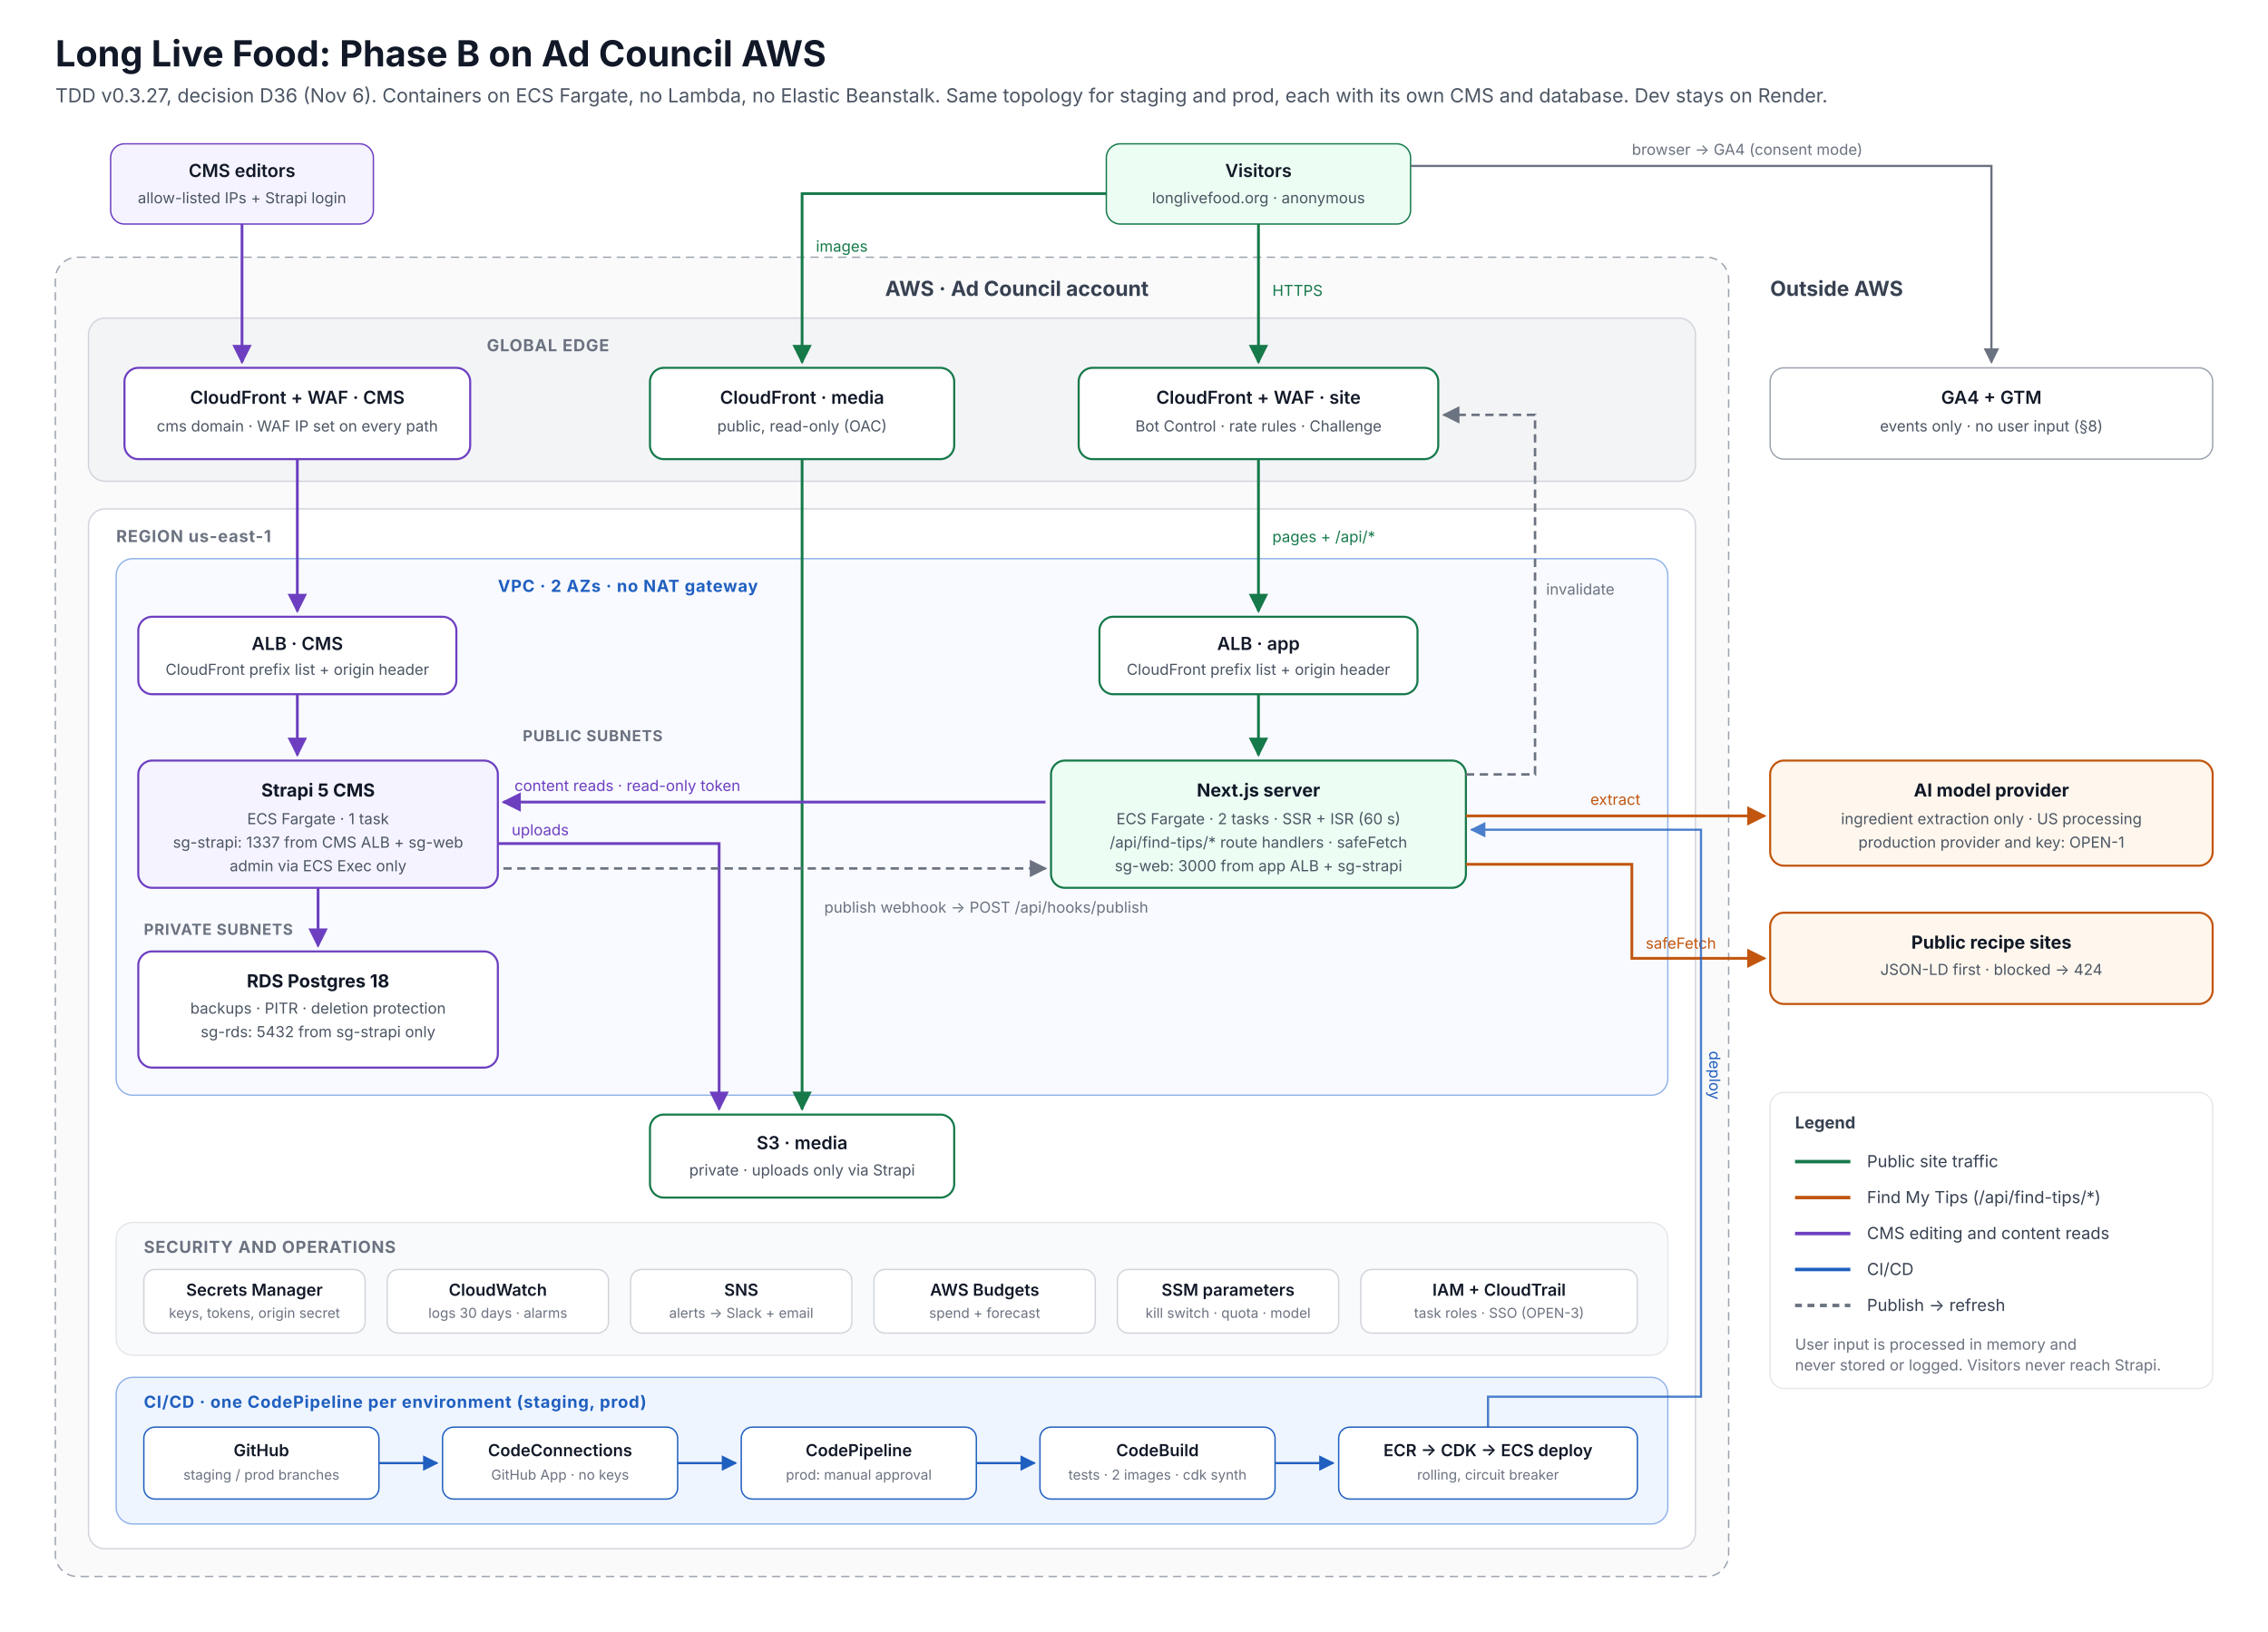
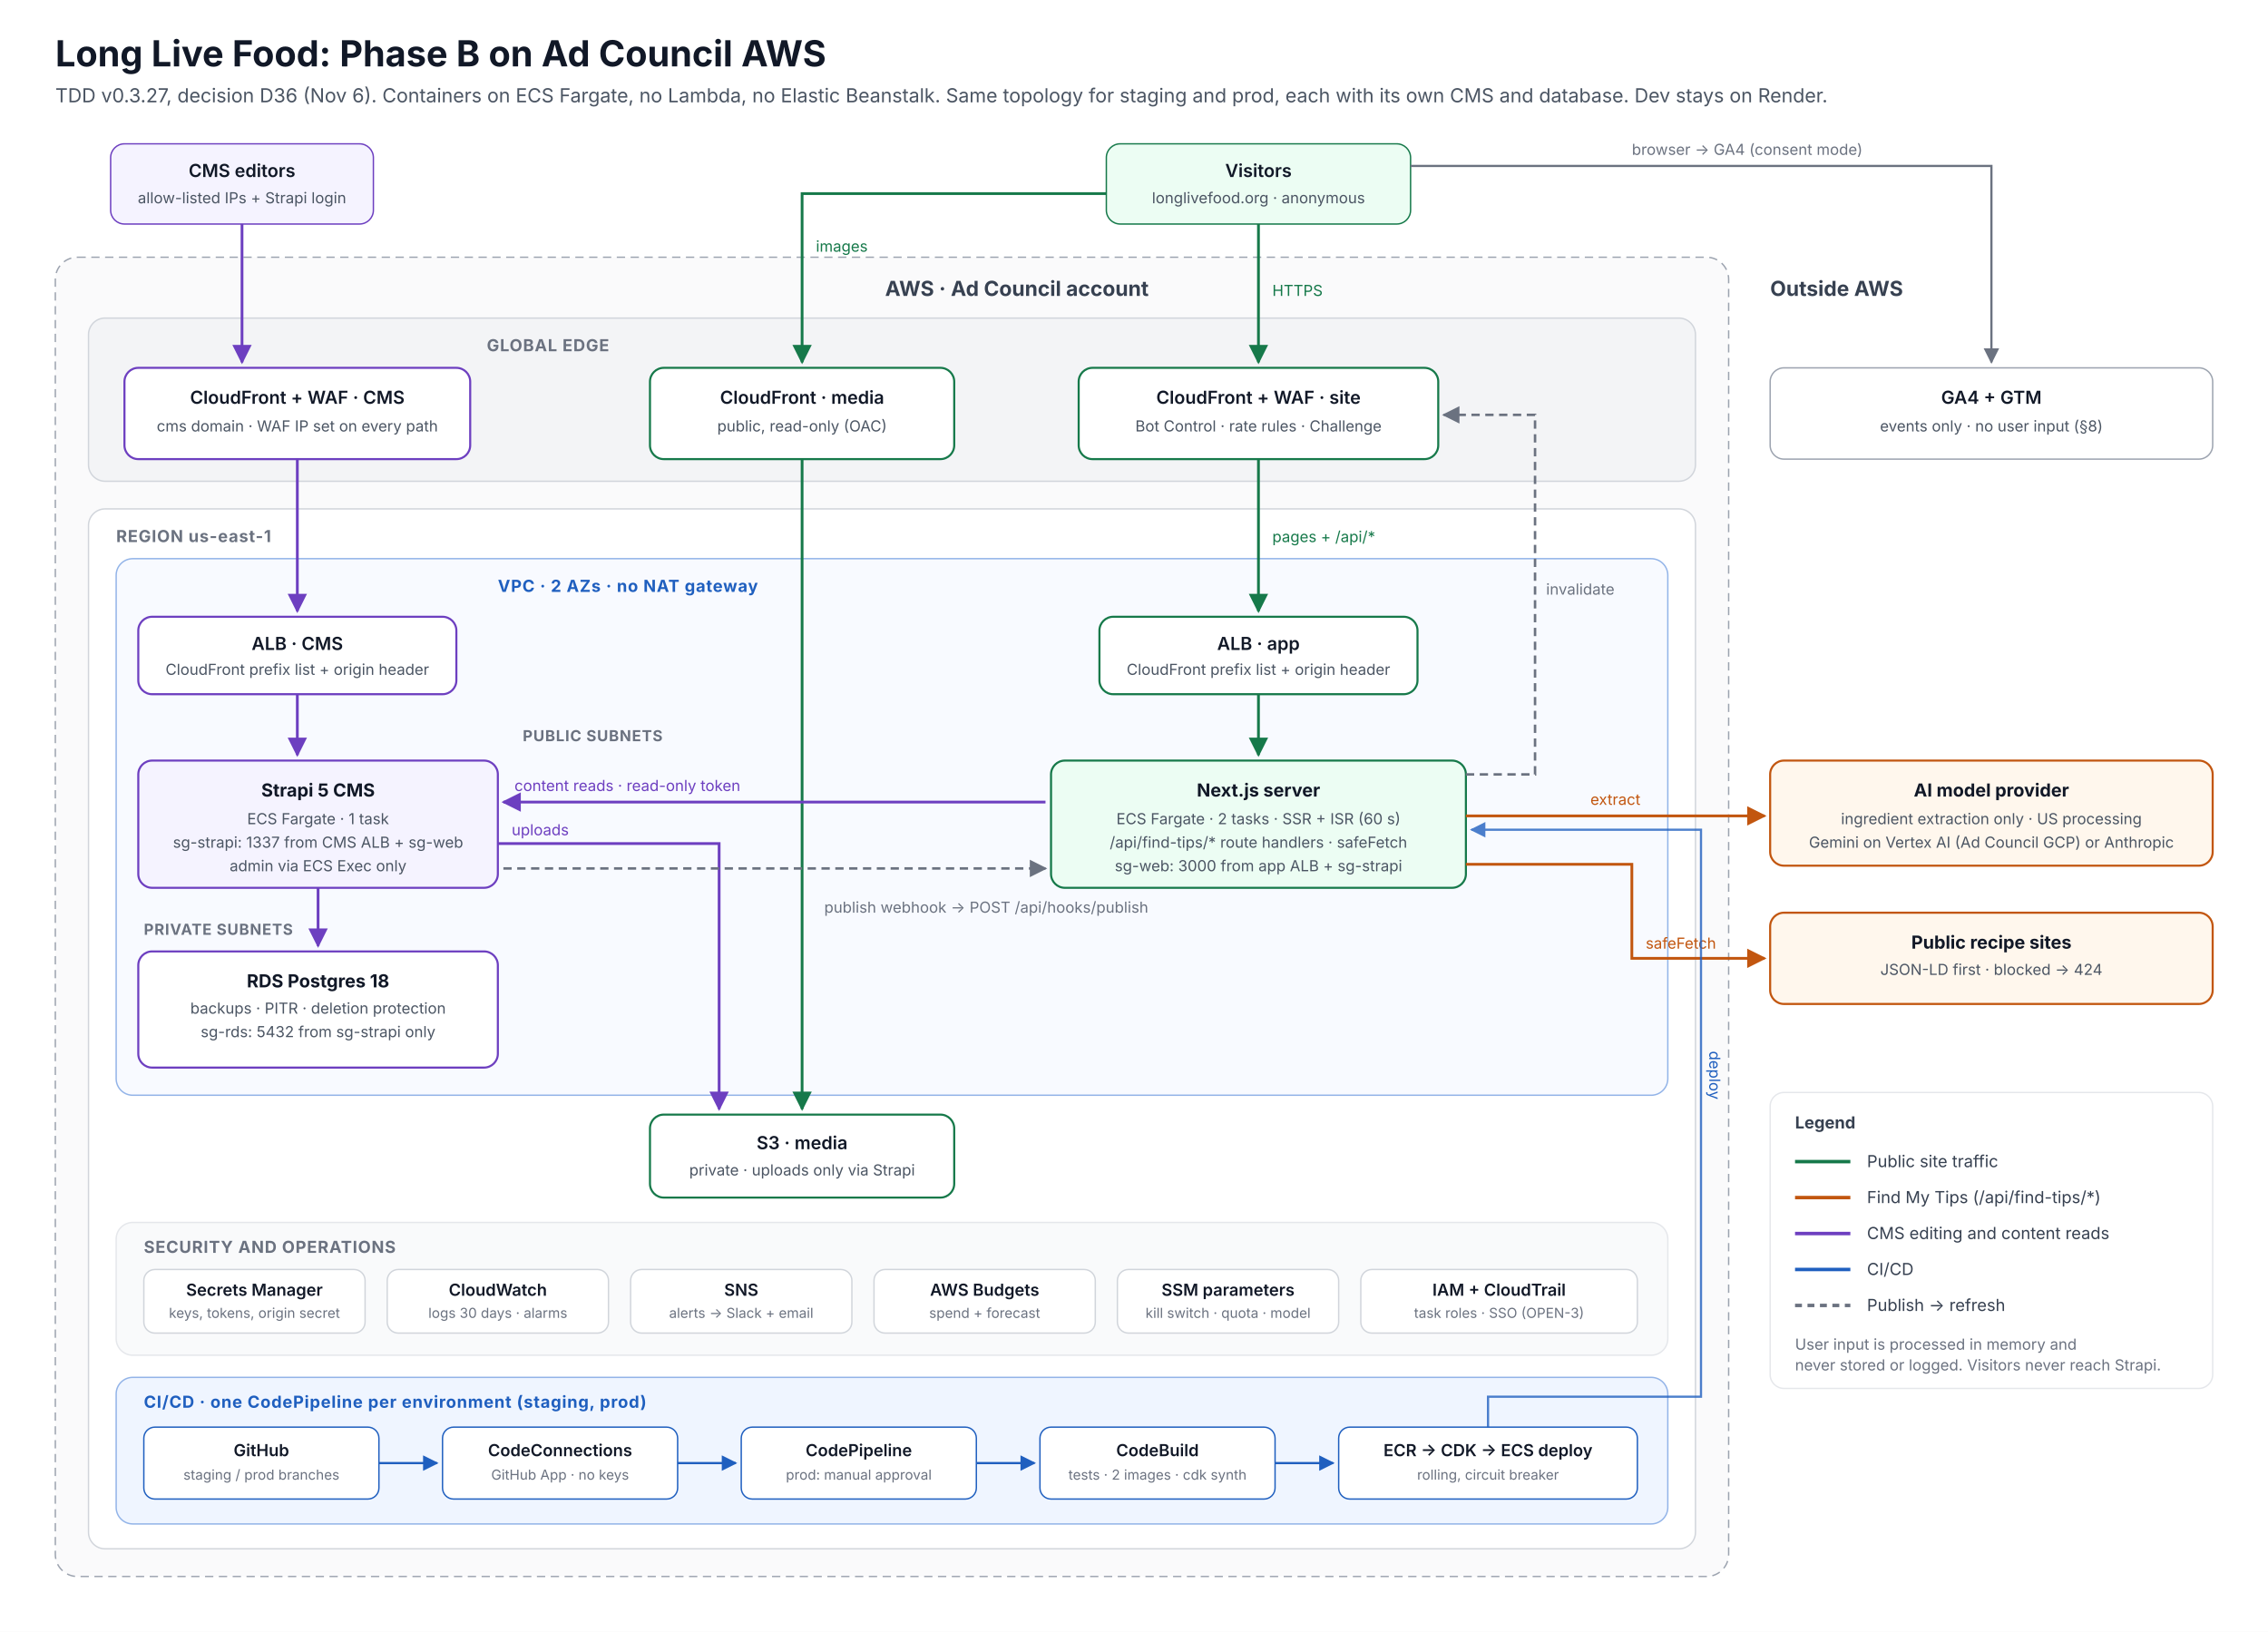
<svg xmlns="http://www.w3.org/2000/svg" width="1640" height="1180" viewBox="0 0 1640 1180" font-family="Inter, 'Helvetica Neue', Arial, sans-serif">
  <defs>
    <marker id="a-site" viewBox="0 0 10 10" refX="9" refY="5" markerWidth="7" markerHeight="7" orient="auto-start-reverse">
      <path d="M0,0 L10,5 L0,10 z" fill="#16794A" />
    </marker>
    <marker id="a-tool" viewBox="0 0 10 10" refX="9" refY="5" markerWidth="7" markerHeight="7" orient="auto-start-reverse">
      <path d="M0,0 L10,5 L0,10 z" fill="#C2560F" />
    </marker>
    <marker id="a-cms" viewBox="0 0 10 10" refX="9" refY="5" markerWidth="7" markerHeight="7" orient="auto-start-reverse">
      <path d="M0,0 L10,5 L0,10 z" fill="#6D3FC0" />
    </marker>
    <marker id="a-ci" viewBox="0 0 10 10" refX="9" refY="5" markerWidth="7" markerHeight="7" orient="auto-start-reverse">
      <path d="M0,0 L10,5 L0,10 z" fill="#1F5FBF" />
    </marker>
    <marker id="a-ops" viewBox="0 0 10 10" refX="9" refY="5" markerWidth="7" markerHeight="7" orient="auto-start-reverse">
      <path d="M0,0 L10,5 L0,10 z" fill="#6B7280" />
    </marker>
  </defs>
  <rect width="1640" height="1180" fill="#FFFFFF" />
  <text x="40" y="48" font-size="26" font-weight="700" fill="#111827">Long Live Food: Phase B on Ad Council AWS</text>
  <text x="40" y="74" font-size="14" fill="#4B5563">TDD v0.3.27, decision D36 (Nov 6). Containers on ECS Fargate, no Lambda, no Elastic Beanstalk. Same topology for staging and prod, each with its own CMS and database. Dev stays on Render.</text>
  <g font-size="13" fill="#111827">
    <rect x="80" y="104" width="190" height="58" rx="10" fill="#F5F3FF" stroke="#6D3FC0" />
    <text x="175" y="128" text-anchor="middle" font-weight="600">CMS editors</text>
    <text x="175" y="147" text-anchor="middle" font-size="11" fill="#4B5563">allow-listed IPs + Strapi login</text>
    <rect x="800" y="104" width="220" height="58" rx="10" fill="#ECFDF3" stroke="#16794A" />
    <text x="910" y="128" text-anchor="middle" font-weight="600">Visitors</text>
    <text x="910" y="147" text-anchor="middle" font-size="11" fill="#4B5563">longlivefood.org · anonymous</text>
  </g>
  <rect x="40" y="186" width="1210" height="954" rx="16" fill="#FAFAFB" stroke="#9CA3AF" stroke-dasharray="6 4" />
  <text x="640" y="214" font-size="15" font-weight="700" fill="#374151">AWS · Ad Council account</text>
  <rect x="64" y="230" width="1162" height="118" rx="12" fill="#F3F4F6" stroke="#D1D5DB" />
  <text x="352" y="254" font-size="12" font-weight="700" fill="#6B7280" letter-spacing="0.5">GLOBAL EDGE</text>
  <g font-size="13" fill="#111827">
    <rect x="90" y="266" width="250" height="66" rx="10" fill="#FFFFFF" stroke="#6D3FC0" stroke-width="1.5" />
    <text x="215" y="292" text-anchor="middle" font-weight="600">CloudFront + WAF · CMS</text>
    <text x="215" y="312" text-anchor="middle" font-size="11" fill="#4B5563">cms domain · WAF IP set on every path</text>
    <rect x="470" y="266" width="220" height="66" rx="10" fill="#FFFFFF" stroke="#16794A" stroke-width="1.5" />
    <text x="580" y="292" text-anchor="middle" font-weight="600">CloudFront · media</text>
    <text x="580" y="312" text-anchor="middle" font-size="11" fill="#4B5563">public, read-only (OAC)</text>
    <rect x="780" y="266" width="260" height="66" rx="10" fill="#FFFFFF" stroke="#16794A" stroke-width="1.5" />
    <text x="910" y="292" text-anchor="middle" font-weight="600">CloudFront + WAF · site</text>
    <text x="910" y="312" text-anchor="middle" font-size="11" fill="#4B5563">Bot Control · rate rules · Challenge</text>
  </g>
  <rect x="64" y="368" width="1162" height="752" rx="12" fill="#FFFFFF" stroke="#D1D5DB" />
  <text x="84" y="392" font-size="12" font-weight="700" fill="#6B7280" letter-spacing="0.5">REGION us-east-1</text>
  <rect x="84" y="404" width="1122" height="388" rx="12" fill="#F8FAFF" stroke="#93B4E8" />
  <text x="360" y="428" font-size="12" font-weight="700" fill="#1F5FBF" letter-spacing="0.5">VPC · 2 AZs · no NAT gateway</text>
  <g font-size="13" fill="#111827">
    <rect x="100" y="446" width="230" height="56" rx="10" fill="#FFFFFF" stroke="#6D3FC0" stroke-width="1.5" />
    <text x="215" y="470" text-anchor="middle" font-weight="600">ALB · CMS</text>
    <text x="215" y="488" text-anchor="middle" font-size="11" fill="#4B5563">CloudFront prefix list + origin header</text>
    <rect x="795" y="446" width="230" height="56" rx="10" fill="#FFFFFF" stroke="#16794A" stroke-width="1.5" />
    <text x="910" y="470" text-anchor="middle" font-weight="600">ALB · app</text>
    <text x="910" y="488" text-anchor="middle" font-size="11" fill="#4B5563">CloudFront prefix list + origin header</text>
    <text x="378" y="536" font-size="11" font-weight="700" fill="#6B7280" letter-spacing="0.5">PUBLIC SUBNETS</text>
    <rect x="100" y="550" width="260" height="92" rx="10" fill="#F5F3FF" stroke="#6D3FC0" stroke-width="1.5" />
    <text x="230" y="576" text-anchor="middle" font-weight="700">Strapi 5 CMS</text>
    <text x="230" y="596" text-anchor="middle" font-size="11" fill="#4B5563">ECS Fargate · 1 task</text>
    <text x="230" y="613" text-anchor="middle" font-size="11" fill="#4B5563">sg-strapi: 1337 from CMS ALB + sg-web</text>
    <text x="230" y="630" text-anchor="middle" font-size="11" fill="#4B5563">admin via ECS Exec only</text>
    <rect x="760" y="550" width="300" height="92" rx="10" fill="#ECFDF3" stroke="#16794A" stroke-width="1.5" />
    <text x="910" y="576" text-anchor="middle" font-weight="700">Next.js server</text>
    <text x="910" y="596" text-anchor="middle" font-size="11" fill="#4B5563">ECS Fargate · 2 tasks · SSR + ISR (60 s)</text>
    <text x="910" y="613" text-anchor="middle" font-size="11" fill="#4B5563">/api/find-tips/* route handlers · safeFetch</text>
    <text x="910" y="630" text-anchor="middle" font-size="11" fill="#4B5563">sg-web: 3000 from app ALB + sg-strapi</text>
    <text x="104" y="676" font-size="11" font-weight="700" fill="#6B7280" letter-spacing="0.5">PRIVATE SUBNETS</text>
    <rect x="100" y="688" width="260" height="84" rx="10" fill="#FFFFFF" stroke="#6D3FC0" stroke-width="1.5" />
    <text x="230" y="714" text-anchor="middle" font-weight="700">RDS Postgres 18</text>
    <text x="230" y="733" text-anchor="middle" font-size="11" fill="#4B5563">backups · PITR · deletion protection</text>
    <text x="230" y="750" text-anchor="middle" font-size="11" fill="#4B5563">sg-rds: 5432 from sg-strapi only</text>
    <rect x="470" y="806" width="220" height="60" rx="10" fill="#FFFFFF" stroke="#16794A" stroke-width="1.5" />
    <text x="580" y="831" text-anchor="middle" font-weight="600">S3 · media</text>
    <text x="580" y="850" text-anchor="middle" font-size="11" fill="#4B5563">private · uploads only via Strapi</text>
  </g>
  <rect x="84" y="884" width="1122" height="96" rx="12" fill="#F9FAFB" stroke="#E5E7EB" />
  <text x="104" y="906" font-size="12" font-weight="700" fill="#6B7280" letter-spacing="0.5">SECURITY AND OPERATIONS</text>
  <g font-size="12" fill="#111827" text-anchor="middle">
    <rect x="104" y="918" width="160" height="46" rx="8" fill="#FFFFFF" stroke="#D1D5DB" />
    <text x="184" y="937" font-weight="600">Secrets Manager</text>
    <text x="184" y="953" font-size="10" fill="#6B7280">keys, tokens, origin secret</text>
    <rect x="280" y="918" width="160" height="46" rx="8" fill="#FFFFFF" stroke="#D1D5DB" />
    <text x="360" y="937" font-weight="600">CloudWatch</text>
    <text x="360" y="953" font-size="10" fill="#6B7280">logs 30 days · alarms</text>
    <rect x="456" y="918" width="160" height="46" rx="8" fill="#FFFFFF" stroke="#D1D5DB" />
    <text x="536" y="937" font-weight="600">SNS</text>
    <text x="536" y="953" font-size="10" fill="#6B7280">alerts → Slack + email</text>
    <rect x="632" y="918" width="160" height="46" rx="8" fill="#FFFFFF" stroke="#D1D5DB" />
    <text x="712" y="937" font-weight="600">AWS Budgets</text>
    <text x="712" y="953" font-size="10" fill="#6B7280">spend + forecast</text>
    <rect x="808" y="918" width="160" height="46" rx="8" fill="#FFFFFF" stroke="#D1D5DB" />
    <text x="888" y="937" font-weight="600">SSM parameters</text>
    <text x="888" y="953" font-size="10" fill="#6B7280">kill switch · quota · model</text>
    <rect x="984" y="918" width="200" height="46" rx="8" fill="#FFFFFF" stroke="#D1D5DB" />
    <text x="1084" y="937" font-weight="600">IAM + CloudTrail</text>
    <text x="1084" y="953" font-size="10" fill="#6B7280">task roles · SSO (OPEN-3)</text>
  </g>
  <rect x="84" y="996" width="1122" height="106" rx="12" fill="#EFF5FF" stroke="#93B4E8" />
  <text x="104" y="1018" font-size="12" font-weight="700" fill="#1F5FBF" letter-spacing="0.5">CI/CD · one CodePipeline per environment (staging, prod)</text>
  <g font-size="12" fill="#111827" text-anchor="middle">
    <rect x="104" y="1032" width="170" height="52" rx="8" fill="#FFFFFF" stroke="#1F5FBF" />
    <text x="189" y="1053" font-weight="600">GitHub</text>
    <text x="189" y="1070" font-size="10" fill="#6B7280">staging / prod branches</text>
    <rect x="320" y="1032" width="170" height="52" rx="8" fill="#FFFFFF" stroke="#1F5FBF" />
    <text x="405" y="1053" font-weight="600">CodeConnections</text>
    <text x="405" y="1070" font-size="10" fill="#6B7280">GitHub App · no keys</text>
    <rect x="536" y="1032" width="170" height="52" rx="8" fill="#FFFFFF" stroke="#1F5FBF" />
    <text x="621" y="1053" font-weight="600">CodePipeline</text>
    <text x="621" y="1070" font-size="10" fill="#6B7280">prod: manual approval</text>
    <rect x="752" y="1032" width="170" height="52" rx="8" fill="#FFFFFF" stroke="#1F5FBF" />
    <text x="837" y="1053" font-weight="600">CodeBuild</text>
    <text x="837" y="1070" font-size="10" fill="#6B7280">tests · 2 images · cdk synth</text>
    <rect x="968" y="1032" width="216" height="52" rx="8" fill="#FFFFFF" stroke="#1F5FBF" />
    <text x="1076" y="1053" font-weight="600">ECR → CDK → ECS deploy</text>
    <text x="1076" y="1070" font-size="10" fill="#6B7280">rolling, circuit breaker</text>
  </g>
  <g stroke="#1F5FBF" stroke-width="1.6" fill="none">
    <path d="M274 1058 H316" marker-end="url(#a-ci)" />
    <path d="M490 1058 H532" marker-end="url(#a-ci)" />
    <path d="M706 1058 H748" marker-end="url(#a-ci)" />
    <path d="M922 1058 H964" marker-end="url(#a-ci)" />
  </g>
  <g font-size="13" fill="#111827">
    <text x="1280" y="214" font-size="15" font-weight="700" fill="#374151">Outside AWS</text>
    <rect x="1280" y="266" width="320" height="66" rx="10" fill="#FFFFFF" stroke="#9CA3AF" />
    <text x="1440" y="292" text-anchor="middle" font-weight="600">GA4 + GTM</text>
    <text x="1440" y="312" text-anchor="middle" font-size="11" fill="#4B5563">events only · no user input (§8)</text>
    <rect x="1280" y="550" width="320" height="76" rx="10" fill="#FFF7ED" stroke="#C2560F" stroke-width="1.5" />
    <text x="1440" y="576" text-anchor="middle" font-weight="700">AI model provider</text>
    <text x="1440" y="596" text-anchor="middle" font-size="11" fill="#4B5563">ingredient extraction only · US processing</text>
-     <text x="1440" y="613" text-anchor="middle" font-size="11" fill="#4B5563">production provider and key: OPEN-1</text>
+     <text x="1440" y="613" text-anchor="middle" font-size="11" fill="#4B5563">Gemini on Vertex AI (Ad Council GCP) or Anthropic</text>
    <rect x="1280" y="660" width="320" height="66" rx="10" fill="#FFF7ED" stroke="#C2560F" stroke-width="1.5" />
    <text x="1440" y="686" text-anchor="middle" font-weight="700">Public recipe sites</text>
    <text x="1440" y="705" text-anchor="middle" font-size="11" fill="#4B5563">JSON-LD first · blocked → 424</text>
  </g>
  <g font-size="12" fill="#374151">
    <rect x="1280" y="790" width="320" height="214" rx="10" fill="#FFFFFF" stroke="#E5E7EB" />
    <text x="1298" y="816" font-weight="700">Legend</text>
    <line x1="1298" y1="840" x2="1338" y2="840" stroke="#16794A" stroke-width="2.5" />
    <text x="1350" y="844">Public site traffic</text>
    <line x1="1298" y1="866" x2="1338" y2="866" stroke="#C2560F" stroke-width="2.5" />
    <text x="1350" y="870">Find My Tips (/api/find-tips/*)</text>
    <line x1="1298" y1="892" x2="1338" y2="892" stroke="#6D3FC0" stroke-width="2.5" />
    <text x="1350" y="896">CMS editing and content reads</text>
    <line x1="1298" y1="918" x2="1338" y2="918" stroke="#1F5FBF" stroke-width="2.5" />
    <text x="1350" y="922">CI/CD</text>
    <line x1="1298" y1="944" x2="1338" y2="944" stroke="#6B7280" stroke-width="2.5" stroke-dasharray="5 4" />
    <text x="1350" y="948">Publish → refresh</text>
    <text x="1298" y="976" font-size="11" fill="#6B7280">User input is processed in memory and</text>
    <text x="1298" y="991" font-size="11" fill="#6B7280">never stored or logged. Visitors never reach Strapi.</text>
  </g>
  <g stroke="#16794A" stroke-width="2" fill="none">
    <path d="M910 162 V262" marker-end="url(#a-site)" />
    <path d="M910 332 V442" marker-end="url(#a-site)" />
    <path d="M910 502 V546" marker-end="url(#a-site)" />
    <path d="M800 140 H580 V262" marker-end="url(#a-site)" />
    <path d="M580 332 V802" marker-end="url(#a-site)" />
  </g>
  <text x="920" y="214" font-size="11" fill="#16794A">HTTPS</text>
  <text x="920" y="392" font-size="11" fill="#16794A">pages + /api/*</text>
  <text x="590" y="182" font-size="11" fill="#16794A">images</text>
  <g stroke="#6D3FC0" stroke-width="2" fill="none">
    <path d="M175 162 V262" marker-end="url(#a-cms)" />
    <path d="M215 332 V442" marker-end="url(#a-cms)" />
    <path d="M215 502 V546" marker-end="url(#a-cms)" />
    <path d="M230 642 V684" marker-end="url(#a-cms)" />
    <path d="M360 610 H520 V802" marker-end="url(#a-cms)" />
    <path d="M756 580 H364" marker-end="url(#a-cms)" />
  </g>
  <text x="372" y="572" font-size="11" fill="#6D3FC0">content reads · read-only token</text>
  <text x="370" y="604" font-size="11" fill="#6D3FC0">uploads</text>
  <g stroke="#6B7280" stroke-width="1.8" fill="none" stroke-dasharray="6 4">
    <path d="M364 628 H756" marker-end="url(#a-ops)" />
    <path d="M1060 560 H1110 V300 H1044" marker-end="url(#a-ops)" />
  </g>
  <text x="596" y="660" font-size="11" fill="#6B7280">publish webhook → POST /api/hooks/publish</text>
  <text x="1118" y="430" font-size="11" fill="#6B7280">invalidate</text>
  <g stroke="#C2560F" stroke-width="2" fill="none">
    <path d="M1060 590 H1276" marker-end="url(#a-tool)" />
    <path d="M1060 625 H1180 V693 H1276" marker-end="url(#a-tool)" />
  </g>
  <text x="1150" y="582" font-size="11" fill="#C2560F">extract</text>
  <text x="1190" y="686" font-size="11" fill="#C2560F">safeFetch</text>
  <path d="M1020 120 H1440 V262" stroke="#6B7280" stroke-width="1.6" fill="none" marker-end="url(#a-ops)" />
  <text x="1180" y="112" font-size="11" fill="#6B7280">browser → GA4 (consent mode)</text>
  <path d="M1076 1032 V1010 H1230 V600 H1064" stroke="#1F5FBF" stroke-width="1.6" fill="none" marker-end="url(#a-ci)" opacity="0.8" />
  <text x="1236" y="760" font-size="11" fill="#1F5FBF" transform="rotate(90 1236 760)">deploy</text>
</svg>
